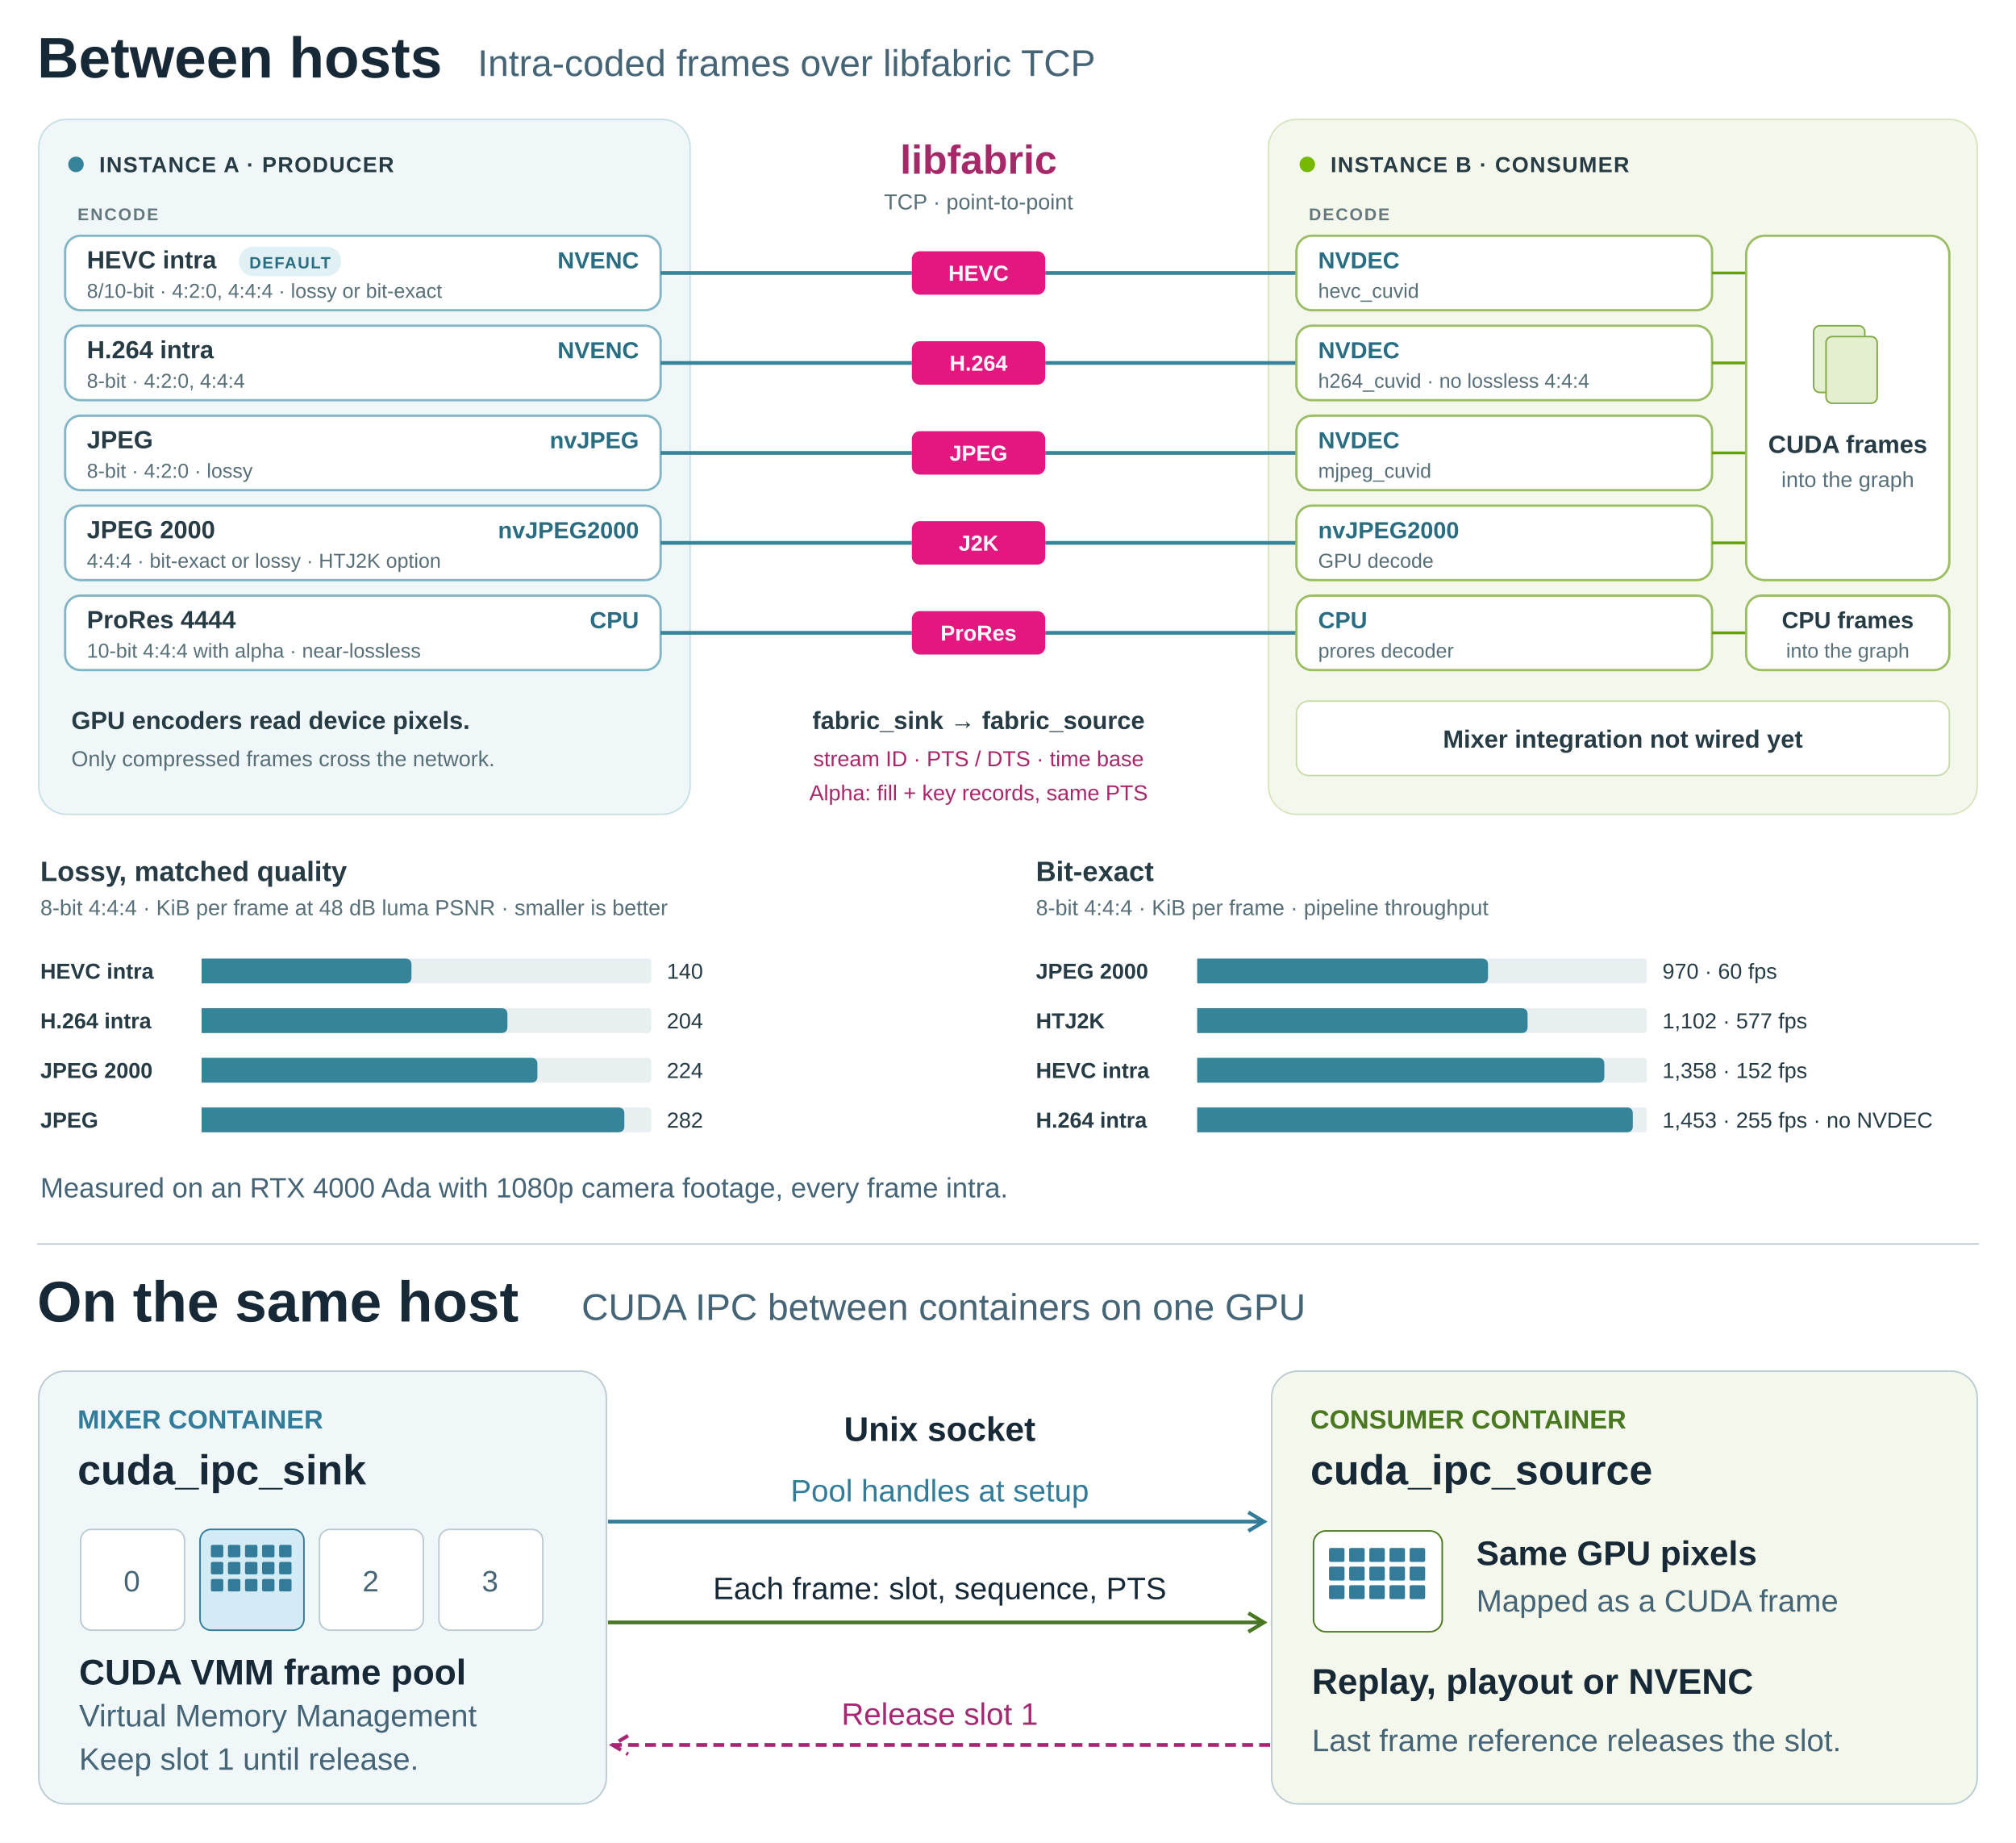
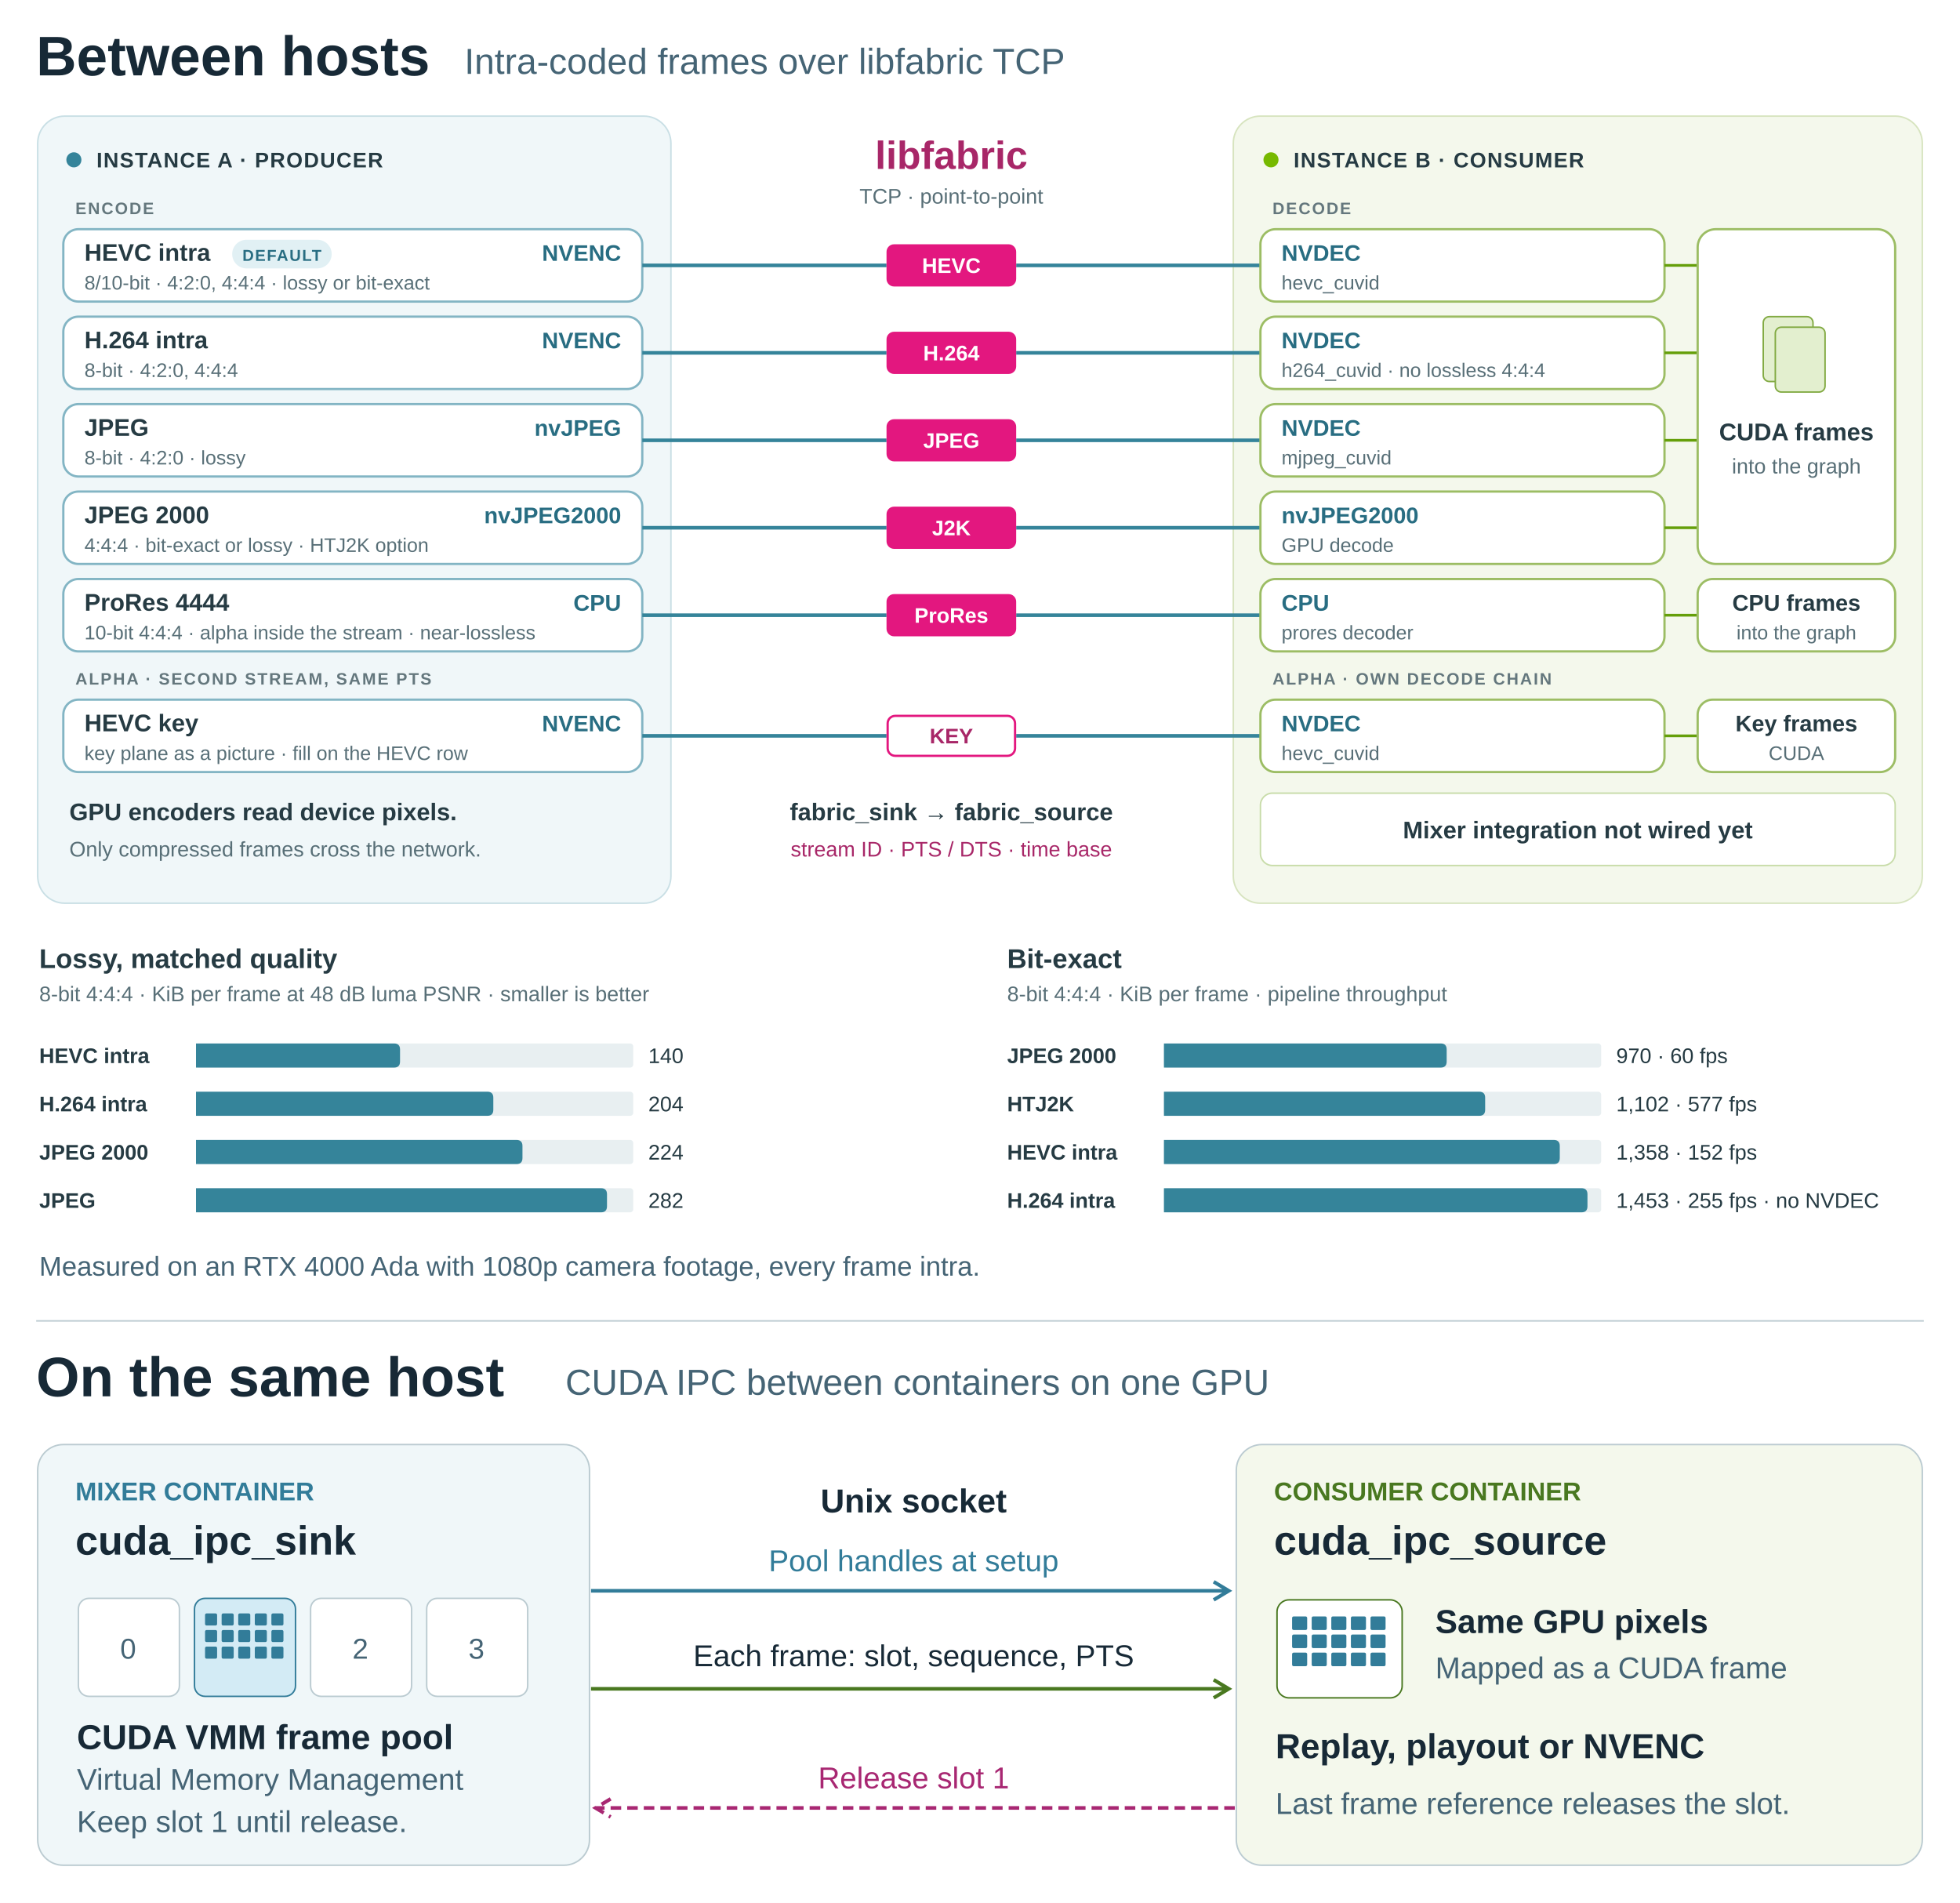
- <svg xmlns="http://www.w3.org/2000/svg" width="1300" height="1188" viewBox="0 0 1300 1188">
-   <rect width="1300" height="1188" fill="#ffffff" />
+ <svg xmlns="http://www.w3.org/2000/svg" width="1300" height="1262" viewBox="0 0 1300 1262">
+   <rect width="1300" height="1262" fill="#ffffff" />
  <g font-family="Arial, Helvetica, sans-serif">
    <text x="24" y="50" fill="#172936" font-size="37" font-weight="700" text-anchor="start">Between hosts</text>
    <text x="308" y="49" fill="#456475" font-size="24" font-weight="400" text-anchor="start">Intra-coded frames over libfabric TCP</text>
    <g transform="translate(24,76)">
-       <rect x="1" y="1" width="420" height="448" rx="18" fill="#f0f7f9" stroke="#c9dfe5" />
-       <rect x="794" y="1" width="457" height="448" rx="18" fill="#f4f8ec" stroke="#d7e4bf" />
+       <rect x="1" y="1" width="420" height="522" rx="18" fill="#f0f7f9" stroke="#c9dfe5" />
+       <rect x="794" y="1" width="457" height="522" rx="18" fill="#f4f8ec" stroke="#d7e4bf" />
      <circle cx="25" cy="30" r="5" fill="#35849a" />
      <text x="40" y="35" fill="#263b43" font-size="14" font-weight="700" text-anchor="start" letter-spacing="0.7">INSTANCE A · PRODUCER</text>
      <circle cx="819" cy="30" r="5" fill="#76b900" />
      <text x="834" y="35" fill="#263b43" font-size="14" font-weight="700" text-anchor="start" letter-spacing="0.7">INSTANCE B · CONSUMER</text>
      <text x="607.0" y="36" fill="#a82768" font-size="26" font-weight="700" text-anchor="middle">libfabric</text>
      <text x="607.0" y="59" fill="#586f77" font-size="14" font-weight="400" text-anchor="middle">TCP · point-to-point</text>
      <text x="26" y="66" fill="#64777d" font-size="11" font-weight="700" text-anchor="start" letter-spacing="1">ENCODE</text>
      <text x="820" y="66" fill="#64777d" font-size="11" font-weight="700" text-anchor="start" letter-spacing="1">DECODE</text>
      <rect x="18" y="76" width="384" height="48" rx="10" fill="#ffffff" stroke="#83b5c4" stroke-width="1.5" />
      <text x="32" y="97" fill="#263b43" font-size="16" font-weight="700" text-anchor="start">HEVC intra</text>
      <rect x="130" y="83" width="66" height="19" rx="9.5" fill="#e1f0f4" />
      <text x="163" y="97" fill="#286d82" font-size="10.5" font-weight="700" text-anchor="middle" letter-spacing="0.8">DEFAULT</text>
      <text x="388" y="97" fill="#286d82" font-size="15" font-weight="700" text-anchor="end">NVENC</text>
      <text x="32" y="116" fill="#586f77" font-size="13" font-weight="400" text-anchor="start">8/10-bit · 4:2:0, 4:4:4 · lossy or bit-exact</text>
      <path d="M402 100.0H564.0" fill="none" stroke="#35849a" stroke-width="2.4" />
      <path d="M650.0 100.0H812" fill="none" stroke="#35849a" stroke-width="2.4" />
      <rect x="564.0" y="86.0" width="86" height="28" rx="5" fill="#e3177f" />
      <text x="607.0" y="105.0" fill="#ffffff" font-size="14" font-weight="700" text-anchor="middle">HEVC</text>
      <rect x="812" y="76" width="268" height="48" rx="10" fill="#ffffff" stroke="#9cbd64" stroke-width="1.5" />
      <text x="826" y="97" fill="#286d82" font-size="15" font-weight="700" text-anchor="start">NVDEC</text>
      <text x="826" y="116" fill="#586f77" font-size="13" font-weight="400" text-anchor="start">hevc_cuvid</text>
      <path d="M1080 100.0H1102" fill="none" stroke="#659f0a" stroke-width="1.8" />
      <rect x="18" y="134" width="384" height="48" rx="10" fill="#ffffff" stroke="#83b5c4" stroke-width="1.5" />
      <text x="32" y="155" fill="#263b43" font-size="16" font-weight="700" text-anchor="start">H.264 intra</text>
      <text x="388" y="155" fill="#286d82" font-size="15" font-weight="700" text-anchor="end">NVENC</text>
      <text x="32" y="174" fill="#586f77" font-size="13" font-weight="400" text-anchor="start">8-bit · 4:2:0, 4:4:4</text>
      <path d="M402 158.0H564.0" fill="none" stroke="#35849a" stroke-width="2.4" />
      <path d="M650.0 158.0H812" fill="none" stroke="#35849a" stroke-width="2.4" />
      <rect x="564.0" y="144.0" width="86" height="28" rx="5" fill="#e3177f" />
      <text x="607.0" y="163.0" fill="#ffffff" font-size="14" font-weight="700" text-anchor="middle">H.264</text>
      <rect x="812" y="134" width="268" height="48" rx="10" fill="#ffffff" stroke="#9cbd64" stroke-width="1.5" />
      <text x="826" y="155" fill="#286d82" font-size="15" font-weight="700" text-anchor="start">NVDEC</text>
      <text x="826" y="174" fill="#586f77" font-size="13" font-weight="400" text-anchor="start">h264_cuvid · no lossless 4:4:4</text>
      <path d="M1080 158.0H1102" fill="none" stroke="#659f0a" stroke-width="1.8" />
      <rect x="18" y="192" width="384" height="48" rx="10" fill="#ffffff" stroke="#83b5c4" stroke-width="1.5" />
      <text x="32" y="213" fill="#263b43" font-size="16" font-weight="700" text-anchor="start">JPEG</text>
      <text x="388" y="213" fill="#286d82" font-size="15" font-weight="700" text-anchor="end">nvJPEG</text>
      <text x="32" y="232" fill="#586f77" font-size="13" font-weight="400" text-anchor="start">8-bit · 4:2:0 · lossy</text>
      <path d="M402 216.0H564.0" fill="none" stroke="#35849a" stroke-width="2.4" />
      <path d="M650.0 216.0H812" fill="none" stroke="#35849a" stroke-width="2.4" />
      <rect x="564.0" y="202.0" width="86" height="28" rx="5" fill="#e3177f" />
      <text x="607.0" y="221.0" fill="#ffffff" font-size="14" font-weight="700" text-anchor="middle">JPEG</text>
      <rect x="812" y="192" width="268" height="48" rx="10" fill="#ffffff" stroke="#9cbd64" stroke-width="1.5" />
      <text x="826" y="213" fill="#286d82" font-size="15" font-weight="700" text-anchor="start">NVDEC</text>
      <text x="826" y="232" fill="#586f77" font-size="13" font-weight="400" text-anchor="start">mjpeg_cuvid</text>
      <path d="M1080 216.0H1102" fill="none" stroke="#659f0a" stroke-width="1.8" />
      <rect x="18" y="250" width="384" height="48" rx="10" fill="#ffffff" stroke="#83b5c4" stroke-width="1.5" />
      <text x="32" y="271" fill="#263b43" font-size="16" font-weight="700" text-anchor="start">JPEG 2000</text>
      <text x="388" y="271" fill="#286d82" font-size="15" font-weight="700" text-anchor="end">nvJPEG2000</text>
      <text x="32" y="290" fill="#586f77" font-size="13" font-weight="400" text-anchor="start">4:4:4 · bit-exact or lossy · HTJ2K option</text>
      <path d="M402 274.0H564.0" fill="none" stroke="#35849a" stroke-width="2.4" />
      <path d="M650.0 274.0H812" fill="none" stroke="#35849a" stroke-width="2.4" />
      <rect x="564.0" y="260.0" width="86" height="28" rx="5" fill="#e3177f" />
      <text x="607.0" y="279.0" fill="#ffffff" font-size="14" font-weight="700" text-anchor="middle">J2K</text>
      <rect x="812" y="250" width="268" height="48" rx="10" fill="#ffffff" stroke="#9cbd64" stroke-width="1.5" />
      <text x="826" y="271" fill="#286d82" font-size="15" font-weight="700" text-anchor="start">nvJPEG2000</text>
      <text x="826" y="290" fill="#586f77" font-size="13" font-weight="400" text-anchor="start">GPU decode</text>
      <path d="M1080 274.0H1102" fill="none" stroke="#659f0a" stroke-width="1.8" />
      <rect x="18" y="308" width="384" height="48" rx="10" fill="#ffffff" stroke="#83b5c4" stroke-width="1.5" />
      <text x="32" y="329" fill="#263b43" font-size="16" font-weight="700" text-anchor="start">ProRes 4444</text>
      <text x="388" y="329" fill="#286d82" font-size="15" font-weight="700" text-anchor="end">CPU</text>
-       <text x="32" y="348" fill="#586f77" font-size="13" font-weight="400" text-anchor="start">10-bit 4:4:4 with alpha · near-lossless</text>
+       <text x="32" y="348" fill="#586f77" font-size="13" font-weight="400" text-anchor="start">10-bit 4:4:4 · alpha inside the stream · near-lossless</text>
      <path d="M402 332.0H564.0" fill="none" stroke="#35849a" stroke-width="2.4" />
      <path d="M650.0 332.0H812" fill="none" stroke="#35849a" stroke-width="2.4" />
      <rect x="564.0" y="318.0" width="86" height="28" rx="5" fill="#e3177f" />
      <text x="607.0" y="337.0" fill="#ffffff" font-size="14" font-weight="700" text-anchor="middle">ProRes</text>
      <rect x="812" y="308" width="268" height="48" rx="10" fill="#ffffff" stroke="#9cbd64" stroke-width="1.5" />
      <text x="826" y="329" fill="#286d82" font-size="15" font-weight="700" text-anchor="start">CPU</text>
      <text x="826" y="348" fill="#586f77" font-size="13" font-weight="400" text-anchor="start">prores decoder</text>
      <path d="M1080 332.0H1102" fill="none" stroke="#659f0a" stroke-width="1.8" />
      <rect x="1102" y="76" width="131" height="222" rx="12" fill="#ffffff" stroke="#9cbd64" stroke-width="1.5" />
      <rect x="1145.5" y="134" width="33" height="43" rx="4" fill="#e3efcf" stroke="#82aa43" />
      <rect x="1153.5" y="141" width="33" height="43" rx="4" fill="#e3efcf" stroke="#82aa43" />
      <text x="1167.5" y="216" fill="#263b43" font-size="16" font-weight="700" text-anchor="middle">CUDA frames</text>
      <text x="1167.5" y="238" fill="#586f77" font-size="14" font-weight="400" text-anchor="middle">into the graph</text>
      <rect x="1102" y="308" width="131" height="48" rx="10" fill="#ffffff" stroke="#9cbd64" stroke-width="1.5" />
      <text x="1167.5" y="329" fill="#263b43" font-size="15" font-weight="700" text-anchor="middle">CPU frames</text>
      <text x="1167.5" y="348" fill="#586f77" font-size="13" font-weight="400" text-anchor="middle">into the graph</text>
-       <text x="22" y="394" fill="#263b43" font-size="16" font-weight="700" text-anchor="start">GPU encoders read device pixels.</text>
-       <text x="22" y="418" fill="#586f77" font-size="14" font-weight="400" text-anchor="start">Only compressed frames cross the network.</text>
-       <text x="607.0" y="394" fill="#263b43" font-size="16" font-weight="700" text-anchor="middle">fabric_sink → fabric_source</text>
-       <text x="607.0" y="418" fill="#a82768" font-size="14" font-weight="400" text-anchor="middle">stream ID · PTS / DTS · time base</text>
-       <text x="607.0" y="440" fill="#a82768" font-size="14" font-weight="400" text-anchor="middle">Alpha: fill + key records, same PTS</text>
-       <rect x="812" y="376" width="421" height="48" rx="8" fill="#ffffff" stroke="#c8dca9" />
-       <text x="1022.5" y="406" fill="#263b43" font-size="16" font-weight="700" text-anchor="middle">Mixer integration not wired yet</text>
+       <text x="26" y="378" fill="#64777d" font-size="11" font-weight="700" text-anchor="start" letter-spacing="1">ALPHA · SECOND STREAM, SAME PTS</text>
+       <text x="820" y="378" fill="#64777d" font-size="11" font-weight="700" text-anchor="start" letter-spacing="1">ALPHA · OWN DECODE CHAIN</text>
+       <rect x="18" y="388" width="384" height="48" rx="10" fill="#ffffff" stroke="#83b5c4" stroke-width="1.5" />
+       <text x="32" y="409" fill="#263b43" font-size="16" font-weight="700" text-anchor="start">HEVC key</text>
+       <text x="388" y="409" fill="#286d82" font-size="15" font-weight="700" text-anchor="end">NVENC</text>
+       <text x="32" y="428" fill="#586f77" font-size="13" font-weight="400" text-anchor="start">key plane as a picture · fill on the HEVC row</text>
+       <path d="M402 412.0H564.0" fill="none" stroke="#35849a" stroke-width="2.4" />
+       <path d="M650.0 412.0H812" fill="none" stroke="#35849a" stroke-width="2.4" />
+       <rect x="564.75" y="398.75" width="84.5" height="26.5" rx="5" fill="#ffffff" stroke="#e3177f" stroke-width="1.5" />
+       <text x="607.0" y="417.0" fill="#a82768" font-size="14" font-weight="700" text-anchor="middle">KEY</text>
+       <rect x="812" y="388" width="268" height="48" rx="10" fill="#ffffff" stroke="#9cbd64" stroke-width="1.5" />
+       <text x="826" y="409" fill="#286d82" font-size="15" font-weight="700" text-anchor="start">NVDEC</text>
+       <text x="826" y="428" fill="#586f77" font-size="13" font-weight="400" text-anchor="start">hevc_cuvid</text>
+       <path d="M1080 412.0H1102" fill="none" stroke="#659f0a" stroke-width="1.8" />
+       <rect x="1102" y="388" width="131" height="48" rx="10" fill="#ffffff" stroke="#9cbd64" stroke-width="1.5" />
+       <text x="1167.5" y="409" fill="#263b43" font-size="15" font-weight="700" text-anchor="middle">Key frames</text>
+       <text x="1167.5" y="428" fill="#586f77" font-size="13" font-weight="400" text-anchor="middle">CUDA</text>
+       <text x="22" y="468" fill="#263b43" font-size="16" font-weight="700" text-anchor="start">GPU encoders read device pixels.</text>
+       <text x="22" y="492" fill="#586f77" font-size="14" font-weight="400" text-anchor="start">Only compressed frames cross the network.</text>
+       <text x="607.0" y="468" fill="#263b43" font-size="16" font-weight="700" text-anchor="middle">fabric_sink → fabric_source</text>
+       <text x="607.0" y="492" fill="#a82768" font-size="14" font-weight="400" text-anchor="middle">stream ID · PTS / DTS · time base</text>
+       <rect x="812" y="450" width="421" height="48" rx="8" fill="#ffffff" stroke="#c8dca9" />
+       <text x="1022.5" y="480" fill="#263b43" font-size="16" font-weight="700" text-anchor="middle">Mixer integration not wired yet</text>
    </g>
-     <text x="26" y="568" fill="#263b43" font-size="18" font-weight="700" text-anchor="start">Lossy, matched quality</text>
-     <text x="26" y="590" fill="#586f77" font-size="14" font-weight="400" text-anchor="start">8-bit 4:4:4 · KiB per frame at 48 dB luma PSNR · smaller is better</text>
-     <text x="26" y="631" fill="#263b43" font-size="14" font-weight="700" text-anchor="start">HEVC intra</text>
-     <rect x="130" y="618" width="290" height="16" fill="#e8eff1" rx="2" />
-     <path d="M130 618H261.333Q265.333 618 265.333 622V630Q265.333 634 261.333 634H130Z" fill="#35849a" />
-     <text x="430" y="631" fill="#263b43" font-size="14" font-weight="400" text-anchor="start">140</text>
-     <text x="26" y="663" fill="#263b43" font-size="14" font-weight="700" text-anchor="start">H.264 intra</text>
-     <rect x="130" y="650" width="290" height="16" fill="#e8eff1" rx="2" />
-     <path d="M130 650H323.2Q327.2 650 327.2 654V662Q327.2 666 323.2 666H130Z" fill="#35849a" />
-     <text x="430" y="663" fill="#263b43" font-size="14" font-weight="400" text-anchor="start">204</text>
-     <text x="26" y="695" fill="#263b43" font-size="14" font-weight="700" text-anchor="start">JPEG 2000</text>
-     <rect x="130" y="682" width="290" height="16" fill="#e8eff1" rx="2" />
-     <path d="M130 682H342.533Q346.533 682 346.533 686V694Q346.533 698 342.533 698H130Z" fill="#35849a" />
-     <text x="430" y="695" fill="#263b43" font-size="14" font-weight="400" text-anchor="start">224</text>
-     <text x="26" y="727" fill="#263b43" font-size="14" font-weight="700" text-anchor="start">JPEG</text>
-     <rect x="130" y="714" width="290" height="16" fill="#e8eff1" rx="2" />
-     <path d="M130 714H398.6Q402.6 714 402.6 718V726Q402.6 730 398.6 730H130Z" fill="#35849a" />
-     <text x="430" y="727" fill="#263b43" font-size="14" font-weight="400" text-anchor="start">282</text>
-     <text x="668" y="568" fill="#263b43" font-size="18" font-weight="700" text-anchor="start">Bit-exact</text>
-     <text x="668" y="590" fill="#586f77" font-size="14" font-weight="400" text-anchor="start">8-bit 4:4:4 · KiB per frame · pipeline throughput</text>
-     <text x="668" y="631" fill="#263b43" font-size="14" font-weight="700" text-anchor="start">JPEG 2000</text>
-     <rect x="772" y="618" width="290" height="16" fill="#e8eff1" rx="2" />
-     <path d="M772 618H955.533Q959.533 618 959.533 622V630Q959.533 634 955.533 634H772Z" fill="#35849a" />
-     <text x="1072" y="631" fill="#263b43" font-size="14" font-weight="400" text-anchor="start">970  ·  60 fps</text>
-     <text x="668" y="663" fill="#263b43" font-size="14" font-weight="700" text-anchor="start">HTJ2K</text>
-     <rect x="772" y="650" width="290" height="16" fill="#e8eff1" rx="2" />
-     <path d="M772 650H981.053Q985.053 650 985.053 654V662Q985.053 666 981.053 666H772Z" fill="#35849a" />
-     <text x="1072" y="663" fill="#263b43" font-size="14" font-weight="400" text-anchor="start">1,102  ·  577 fps</text>
-     <text x="668" y="695" fill="#263b43" font-size="14" font-weight="700" text-anchor="start">HEVC intra</text>
-     <rect x="772" y="682" width="290" height="16" fill="#e8eff1" rx="2" />
-     <path d="M772 682H1030.547Q1034.547 682 1034.547 686V694Q1034.547 698 1030.547 698H772Z" fill="#35849a" />
-     <text x="1072" y="695" fill="#263b43" font-size="14" font-weight="400" text-anchor="start">1,358  ·  152 fps</text>
-     <text x="668" y="727" fill="#263b43" font-size="14" font-weight="700" text-anchor="start">H.264 intra</text>
-     <rect x="772" y="714" width="290" height="16" fill="#e8eff1" rx="2" />
-     <path d="M772 714H1048.913Q1052.913 714 1052.913 718V726Q1052.913 730 1048.913 730H772Z" fill="#35849a" />
-     <text x="1072" y="727" fill="#263b43" font-size="14" font-weight="400" text-anchor="start">1,453  ·  255 fps · no NVDEC</text>
-     <text x="26" y="772" fill="#456475" font-size="18" font-weight="400" text-anchor="start">Measured on an RTX 4000 Ada with 1080p camera footage, every frame intra.</text>
-     <g transform="translate(0,335)">
+     <text x="26" y="642" fill="#263b43" font-size="18" font-weight="700" text-anchor="start">Lossy, matched quality</text>
+     <text x="26" y="664" fill="#586f77" font-size="14" font-weight="400" text-anchor="start">8-bit 4:4:4 · KiB per frame at 48 dB luma PSNR · smaller is better</text>
+     <text x="26" y="705" fill="#263b43" font-size="14" font-weight="700" text-anchor="start">HEVC intra</text>
+     <rect x="130" y="692" width="290" height="16" fill="#e8eff1" rx="2" />
+     <path d="M130 692H261.333Q265.333 692 265.333 696V704Q265.333 708 261.333 708H130Z" fill="#35849a" />
+     <text x="430" y="705" fill="#263b43" font-size="14" font-weight="400" text-anchor="start">140</text>
+     <text x="26" y="737" fill="#263b43" font-size="14" font-weight="700" text-anchor="start">H.264 intra</text>
+     <rect x="130" y="724" width="290" height="16" fill="#e8eff1" rx="2" />
+     <path d="M130 724H323.2Q327.2 724 327.2 728V736Q327.2 740 323.2 740H130Z" fill="#35849a" />
+     <text x="430" y="737" fill="#263b43" font-size="14" font-weight="400" text-anchor="start">204</text>
+     <text x="26" y="769" fill="#263b43" font-size="14" font-weight="700" text-anchor="start">JPEG 2000</text>
+     <rect x="130" y="756" width="290" height="16" fill="#e8eff1" rx="2" />
+     <path d="M130 756H342.533Q346.533 756 346.533 760V768Q346.533 772 342.533 772H130Z" fill="#35849a" />
+     <text x="430" y="769" fill="#263b43" font-size="14" font-weight="400" text-anchor="start">224</text>
+     <text x="26" y="801" fill="#263b43" font-size="14" font-weight="700" text-anchor="start">JPEG</text>
+     <rect x="130" y="788" width="290" height="16" fill="#e8eff1" rx="2" />
+     <path d="M130 788H398.6Q402.6 788 402.6 792V800Q402.6 804 398.6 804H130Z" fill="#35849a" />
+     <text x="430" y="801" fill="#263b43" font-size="14" font-weight="400" text-anchor="start">282</text>
+     <text x="668" y="642" fill="#263b43" font-size="18" font-weight="700" text-anchor="start">Bit-exact</text>
+     <text x="668" y="664" fill="#586f77" font-size="14" font-weight="400" text-anchor="start">8-bit 4:4:4 · KiB per frame · pipeline throughput</text>
+     <text x="668" y="705" fill="#263b43" font-size="14" font-weight="700" text-anchor="start">JPEG 2000</text>
+     <rect x="772" y="692" width="290" height="16" fill="#e8eff1" rx="2" />
+     <path d="M772 692H955.533Q959.533 692 959.533 696V704Q959.533 708 955.533 708H772Z" fill="#35849a" />
+     <text x="1072" y="705" fill="#263b43" font-size="14" font-weight="400" text-anchor="start">970  ·  60 fps</text>
+     <text x="668" y="737" fill="#263b43" font-size="14" font-weight="700" text-anchor="start">HTJ2K</text>
+     <rect x="772" y="724" width="290" height="16" fill="#e8eff1" rx="2" />
+     <path d="M772 724H981.053Q985.053 724 985.053 728V736Q985.053 740 981.053 740H772Z" fill="#35849a" />
+     <text x="1072" y="737" fill="#263b43" font-size="14" font-weight="400" text-anchor="start">1,102  ·  577 fps</text>
+     <text x="668" y="769" fill="#263b43" font-size="14" font-weight="700" text-anchor="start">HEVC intra</text>
+     <rect x="772" y="756" width="290" height="16" fill="#e8eff1" rx="2" />
+     <path d="M772 756H1030.547Q1034.547 756 1034.547 760V768Q1034.547 772 1030.547 772H772Z" fill="#35849a" />
+     <text x="1072" y="769" fill="#263b43" font-size="14" font-weight="400" text-anchor="start">1,358  ·  152 fps</text>
+     <text x="668" y="801" fill="#263b43" font-size="14" font-weight="700" text-anchor="start">H.264 intra</text>
+     <rect x="772" y="788" width="290" height="16" fill="#e8eff1" rx="2" />
+     <path d="M772 788H1048.913Q1052.913 788 1052.913 792V800Q1052.913 804 1048.913 804H772Z" fill="#35849a" />
+     <text x="1072" y="801" fill="#263b43" font-size="14" font-weight="400" text-anchor="start">1,453  ·  255 fps · no NVDEC</text>
+     <text x="26" y="846" fill="#456475" font-size="18" font-weight="400" text-anchor="start">Measured on an RTX 4000 Ada with 1080p camera footage, every frame intra.</text>
+     <g transform="translate(0,409)">
      <path d="M24 467H1276" stroke="#bbcbd1" />
      <text x="24" y="517" fill="#172936" font-size="37" font-weight="700">On the same host</text>
      <text x="375" y="516" fill="#456475" font-size="24" font-weight="400">CUDA IPC between containers on one GPU</text>
      <rect x="25" y="549" width="366" height="279" rx="17" fill="#f0f7f9" stroke="#bbcbd1" />
      <rect x="820" y="549" width="455" height="279" rx="17" fill="#f4f8ec" stroke="#bbcbd1" />
      <text x="50" y="586" fill="#327c99" font-size="17" font-weight="700">MIXER CONTAINER</text>
      <text x="845" y="586" fill="#497820" font-size="17" font-weight="700">CONSUMER CONTAINER</text>
      <text x="50" y="622" fill="#172936" font-size="27" font-weight="700">cuda_ipc_sink</text>
      <text x="845" y="622" fill="#172936" font-size="27" font-weight="700">cuda_ipc_source</text>
      <rect x="52" y="651" width="67" height="65" rx="7" fill="#ffffff" stroke="#bbcbd1" />
      <g transform="translate(85 691)" text-anchor="middle">
        <text x="0" y="0" fill="#456475" font-size="19" font-weight="400">0</text>
      </g>
      <rect x="129" y="651" width="67" height="65" rx="7" fill="#d3ebf5" stroke="#327c99" />
      <rect x="136" y="661" width="8" height="8" rx="1" fill="#327c99" stroke="none" />
      <rect x="147" y="661" width="8" height="8" rx="1" fill="#327c99" stroke="none" />
      <rect x="158" y="661" width="8" height="8" rx="1" fill="#327c99" stroke="none" />
      <rect x="169" y="661" width="8" height="8" rx="1" fill="#327c99" stroke="none" />
      <rect x="180" y="661" width="8" height="8" rx="1" fill="#327c99" stroke="none" />
      <rect x="136" y="672" width="8" height="8" rx="1" fill="#327c99" stroke="none" />
      <rect x="147" y="672" width="8" height="8" rx="1" fill="#327c99" stroke="none" />
      <rect x="158" y="672" width="8" height="8" rx="1" fill="#327c99" stroke="none" />
      <rect x="169" y="672" width="8" height="8" rx="1" fill="#327c99" stroke="none" />
      <rect x="180" y="672" width="8" height="8" rx="1" fill="#327c99" stroke="none" />
      <rect x="136" y="683" width="8" height="8" rx="1" fill="#327c99" stroke="none" />
      <rect x="147" y="683" width="8" height="8" rx="1" fill="#327c99" stroke="none" />
      <rect x="158" y="683" width="8" height="8" rx="1" fill="#327c99" stroke="none" />
      <rect x="169" y="683" width="8" height="8" rx="1" fill="#327c99" stroke="none" />
      <rect x="180" y="683" width="8" height="8" rx="1" fill="#327c99" stroke="none" />
      <rect x="206" y="651" width="67" height="65" rx="7" fill="#ffffff" stroke="#bbcbd1" />
      <g transform="translate(239 691)" text-anchor="middle">
        <text x="0" y="0" fill="#456475" font-size="19" font-weight="400">2</text>
      </g>
      <rect x="283" y="651" width="67" height="65" rx="7" fill="#ffffff" stroke="#bbcbd1" />
      <g transform="translate(316 691)" text-anchor="middle">
        <text x="0" y="0" fill="#456475" font-size="19" font-weight="400">3</text>
      </g>
      <text x="51" y="751" fill="#172936" font-size="23" font-weight="700">CUDA VMM frame pool</text>
      <text x="51" y="778" fill="#456475" font-size="20" font-weight="400">Virtual Memory Management</text>
      <text x="51" y="806" fill="#456475" font-size="20" font-weight="400">Keep slot 1 until release.</text>
      <g transform="translate(606 594)" text-anchor="middle">
        <text x="0" y="0" fill="#172936" font-size="22" font-weight="700">Unix socket</text>
      </g>
      <g transform="translate(606 633)" text-anchor="middle">
        <text x="0" y="0" fill="#327c99" font-size="20" font-weight="400">Pool handles at setup</text>
      </g>
      <path d="M392 646H815m-10 -6 10 6 -10 6" fill="none" stroke="#327c99" stroke-width="2.4" stroke-dasharray="" />
      <g transform="translate(606 696)" text-anchor="middle">
        <text x="0" y="0" fill="#172936" font-size="20" font-weight="400">Each frame: slot, sequence, PTS</text>
      </g>
      <path d="M392 711H815m-10 -6 10 6 -10 6" fill="none" stroke="#497820" stroke-width="2.4" stroke-dasharray="" />
      <g transform="translate(606 777)" text-anchor="middle">
        <text x="0" y="0" fill="#a82772" font-size="20" font-weight="400">Release slot 1</text>
      </g>
      <path d="M819 790H395m10 -6 -10 6 10 6" fill="none" stroke="#a82772" stroke-width="2.4" stroke-dasharray="7 4" />
      <rect x="847" y="652" width="83" height="65" rx="8" fill="#ffffff" stroke="#497820" />
      <rect x="857" y="663" width="10" height="9" rx="1" fill="#327c99" stroke="none" />
      <rect x="870" y="663" width="10" height="9" rx="1" fill="#327c99" stroke="none" />
      <rect x="883" y="663" width="10" height="9" rx="1" fill="#327c99" stroke="none" />
      <rect x="896" y="663" width="10" height="9" rx="1" fill="#327c99" stroke="none" />
      <rect x="909" y="663" width="10" height="9" rx="1" fill="#327c99" stroke="none" />
      <rect x="857" y="675" width="10" height="9" rx="1" fill="#327c99" stroke="none" />
      <rect x="870" y="675" width="10" height="9" rx="1" fill="#327c99" stroke="none" />
      <rect x="883" y="675" width="10" height="9" rx="1" fill="#327c99" stroke="none" />
      <rect x="896" y="675" width="10" height="9" rx="1" fill="#327c99" stroke="none" />
      <rect x="909" y="675" width="10" height="9" rx="1" fill="#327c99" stroke="none" />
      <rect x="857" y="687" width="10" height="9" rx="1" fill="#327c99" stroke="none" />
      <rect x="870" y="687" width="10" height="9" rx="1" fill="#327c99" stroke="none" />
      <rect x="883" y="687" width="10" height="9" rx="1" fill="#327c99" stroke="none" />
      <rect x="896" y="687" width="10" height="9" rx="1" fill="#327c99" stroke="none" />
      <rect x="909" y="687" width="10" height="9" rx="1" fill="#327c99" stroke="none" />
      <text x="952" y="674" fill="#172936" font-size="22" font-weight="700">Same GPU pixels</text>
      <text x="952" y="704" fill="#456475" font-size="20" font-weight="400">Mapped as a CUDA frame</text>
      <text x="846" y="757" fill="#172936" font-size="23" font-weight="700">Replay, playout or NVENC</text>
      <text x="846" y="794" fill="#456475" font-size="20" font-weight="400">Last frame reference releases the slot.</text>
    </g>
  </g>
</svg>
